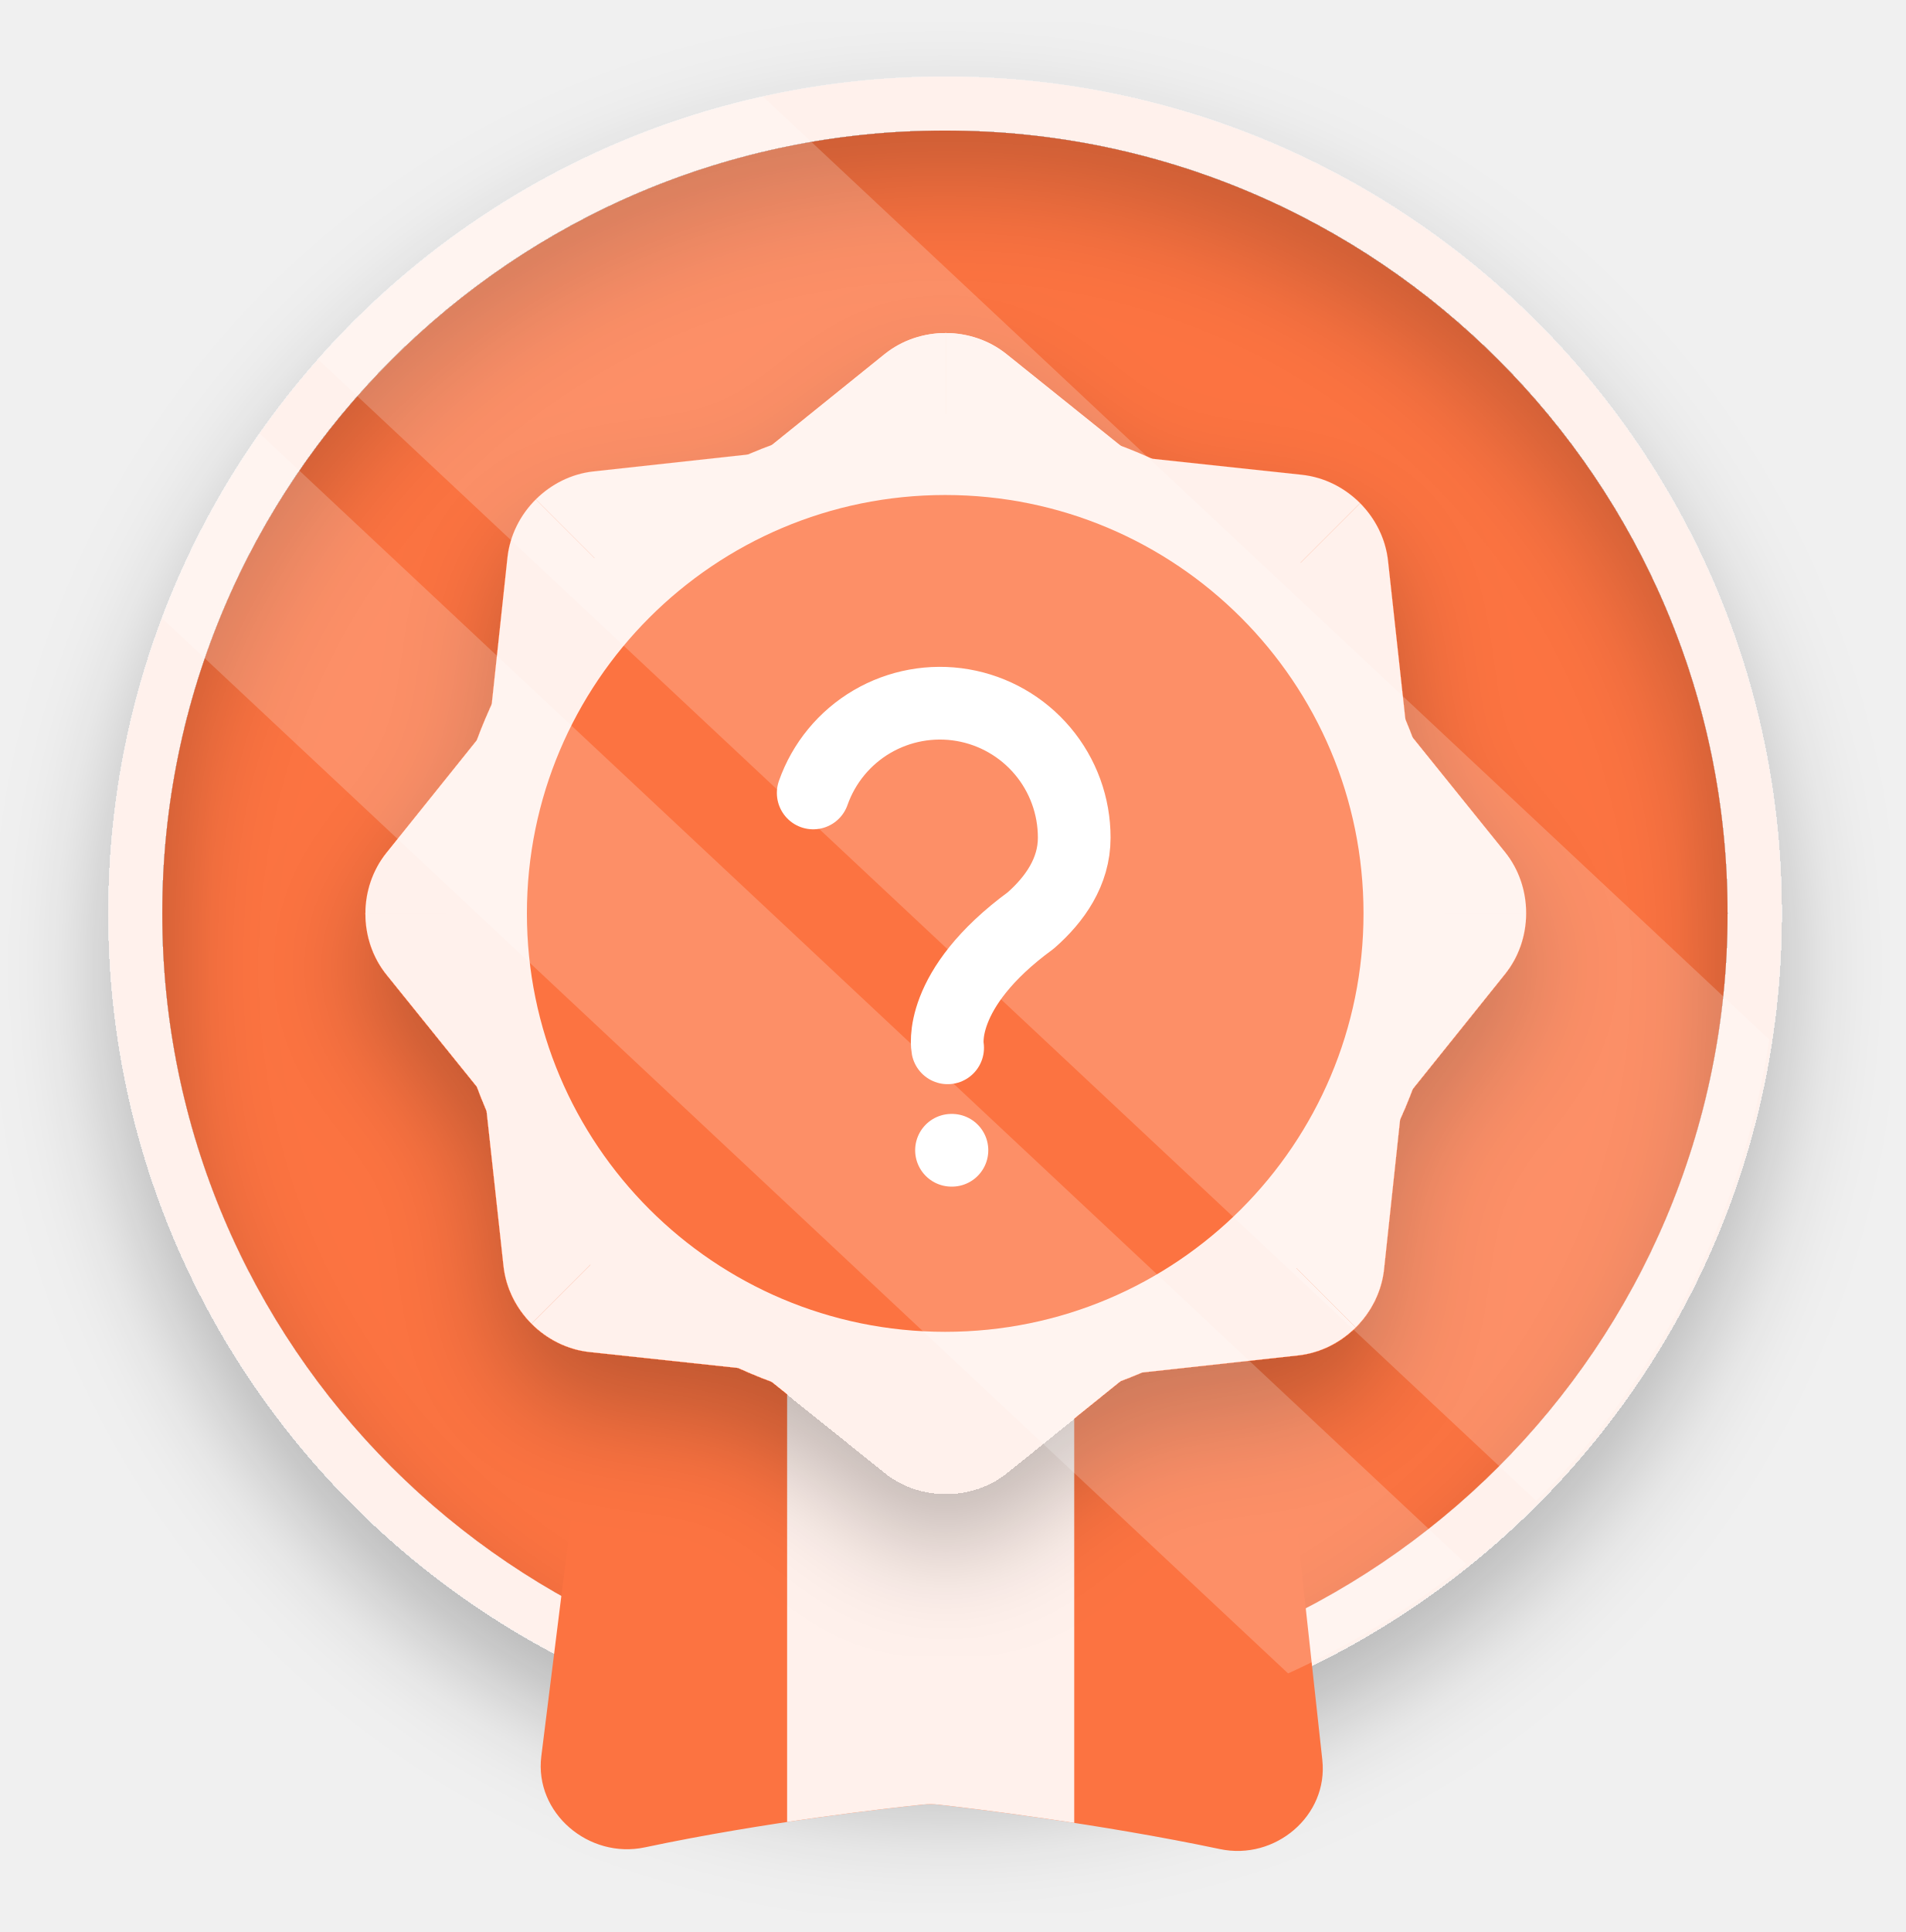
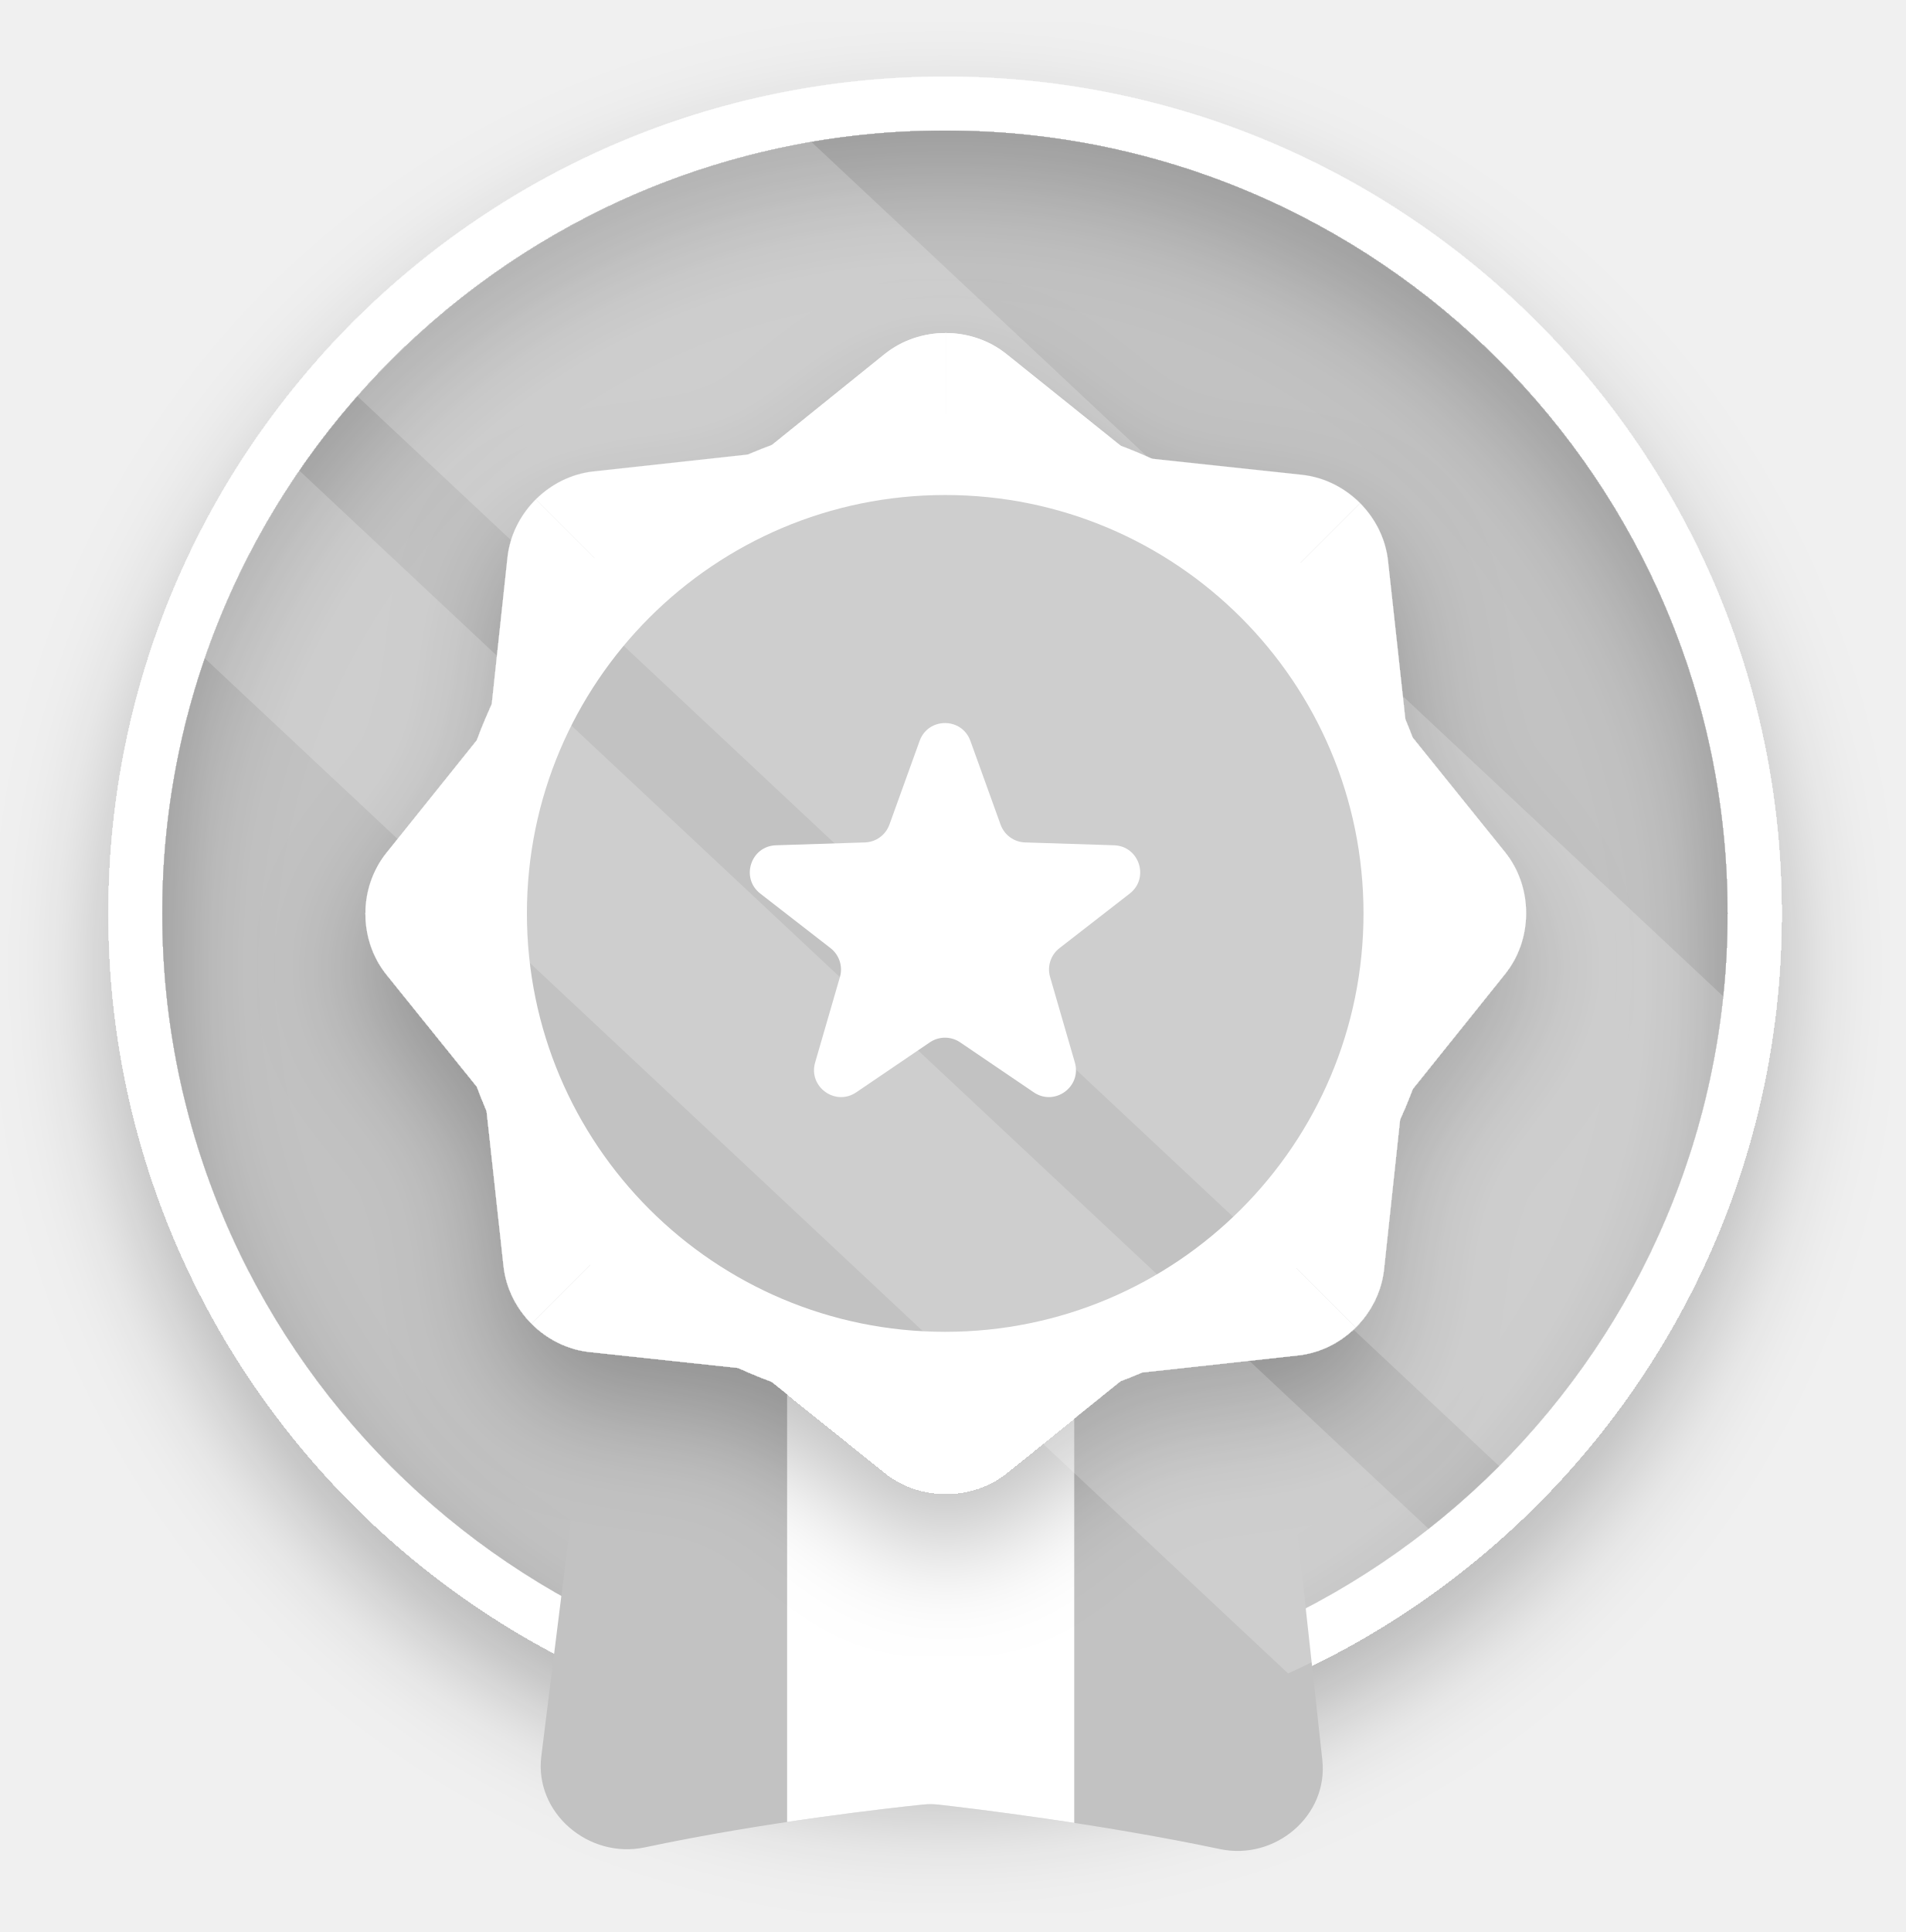
<svg xmlns="http://www.w3.org/2000/svg" width="73" height="74" viewBox="0 0 73 74" fill="none">
-   <g filter="url(#filter0_d_700_13179)">
-     <path d="M68.26 34.986C68.26 52.688 53.91 67.037 36.208 67.037C18.506 67.037 4.156 52.688 4.156 34.986C4.156 17.284 18.506 2.934 36.208 2.934C53.91 2.934 68.26 17.284 68.26 34.986Z" fill="#FFF1EC" />
+   <g filter="url(#filter0_d_698_14619)">
+     <path d="M68.26 34.986C68.26 52.688 53.91 67.037 36.208 67.037C18.506 67.037 4.156 52.688 4.156 34.986C4.156 17.284 18.506 2.934 36.208 2.934C53.91 2.934 68.26 17.284 68.26 34.986Z" fill="white" />
  </g>
-   <g filter="url(#filter1_i_700_13179)">
-     <path d="M66.186 34.986C66.186 51.545 52.762 64.97 36.203 64.97C19.643 64.97 6.219 51.545 6.219 34.986C6.219 18.426 19.643 5.002 36.203 5.002C52.762 5.002 66.186 18.426 66.186 34.986Z" fill="#FC7341" />
+   <g filter="url(#filter1_i_698_14619)">
+     <path d="M66.186 34.986C66.186 51.545 52.762 64.97 36.203 64.97C19.643 64.97 6.219 51.545 6.219 34.986C6.219 18.426 19.643 5.002 36.203 5.002C52.762 5.002 66.186 18.426 66.186 34.986Z" fill="#C2C2C2" />
  </g>
-   <path d="M23.828 42.562C24.015 41.061 25.292 39.934 26.805 39.934H44.967C46.497 39.934 47.782 41.086 47.949 42.608L50.661 67.408C50.895 69.55 48.85 71.27 46.742 70.825C42.082 69.842 37.182 69.26 35.95 69.121C35.751 69.099 35.561 69.098 35.362 69.119C34.141 69.245 29.326 69.778 24.707 70.758C22.562 71.214 20.468 69.444 20.739 67.268L23.828 42.562Z" fill="#FC7341" />
-   <mask id="mask0_700_13179" style="mask-type:alpha" maskUnits="userSpaceOnUse" x="20" y="39" width="31" height="32">
+   <path d="M23.828 42.562C24.015 41.061 25.292 39.934 26.805 39.934H44.967C46.497 39.934 47.782 41.086 47.949 42.608L50.661 67.408C50.895 69.55 48.85 71.27 46.742 70.825C42.082 69.842 37.182 69.26 35.95 69.121C35.751 69.099 35.561 69.098 35.362 69.119C34.141 69.245 29.326 69.778 24.707 70.758C22.562 71.214 20.468 69.444 20.739 67.268L23.828 42.562Z" fill="#C2C2C2" />
+   <mask id="mask0_698_14619" style="mask-type:alpha" maskUnits="userSpaceOnUse" x="20" y="39" width="31" height="32">
    <path d="M23.828 42.562C24.015 41.061 25.292 39.934 26.805 39.934H44.967C46.497 39.934 47.782 41.086 47.949 42.608L50.661 67.408C50.895 69.55 48.85 71.27 46.742 70.825C42.082 69.842 37.182 69.26 35.95 69.121C35.751 69.099 35.561 69.098 35.362 69.119C34.141 69.245 29.326 69.778 24.707 70.758C22.562 71.214 20.468 69.444 20.739 67.268L23.828 42.562Z" fill="#D60F62" />
  </mask>
-   <g mask="url(#mask0_700_13179)">
-     <rect x="30.156" y="35.934" width="11" height="37" fill="#FFF1EC" />
+   <g mask="url(#mask0_698_14619)">
+     <rect x="30.156" y="35.934" width="11" height="37" fill="white" />
  </g>
-   <g filter="url(#filter2_d_700_13179)">
-     <circle cx="36.214" cy="34.986" r="19.128" fill="#FFF1EC" />
-     <path d="M33.891 13.566L28.484 17.926H36.238V12.756C35.402 12.754 34.564 13.024 33.891 13.566Z" fill="#FFF1EC" />
-     <path d="M38.556 13.561C37.89 13.027 37.064 12.759 36.238 12.756V17.926L43.993 17.926L38.556 13.561Z" fill="#FFF1EC" />
-     <path d="M49.876 18.186L42.969 17.446L48.452 22.929L52.108 19.273C51.518 18.68 50.735 18.278 49.876 18.186Z" fill="#FFF1EC" />
-     <path d="M53.178 21.481C53.085 20.633 52.69 19.859 52.108 19.273L48.452 22.929L53.936 28.412L53.178 21.481Z" fill="#FFF1EC" />
-     <path d="M57.66 32.638L53.299 27.231V34.985H58.469C58.471 34.148 58.202 33.311 57.66 32.638Z" fill="#FFF1EC" />
-     <path d="M57.664 37.303C58.198 36.637 58.466 35.811 58.469 34.985H53.299L53.299 42.74L57.664 37.303Z" fill="#FFF1EC" />
-     <path d="M14.825 37.333L19.185 42.74L19.185 34.986L14.016 34.986C14.013 35.823 14.283 36.661 14.825 37.333Z" fill="#FFF1EC" />
-     <path d="M14.82 32.669C14.286 33.334 14.018 34.16 14.016 34.986L19.185 34.986L19.185 27.231L14.82 32.669Z" fill="#FFF1EC" />
-     <path d="M19.442 21.359L18.702 28.265L24.185 22.782L20.53 19.127C19.936 19.717 19.535 20.5 19.442 21.359Z" fill="#FFF1EC" />
-     <path d="M22.737 18.057C21.889 18.15 21.116 18.545 20.53 19.127L24.185 22.782L29.669 17.299L22.737 18.057Z" fill="#FFF1EC" />
-     <path d="M33.891 13.566L28.484 17.926L36.238 17.926L36.238 12.756C35.402 12.754 34.564 13.024 33.891 13.566Z" fill="#FFF1EC" />
-     <path d="M38.556 13.561C37.89 13.027 37.064 12.759 36.238 12.756L36.238 17.926L43.993 17.926L38.556 13.561Z" fill="#FFF1EC" />
-     <path d="M38.578 56.406L43.984 52.046L36.23 52.046L36.23 57.215C37.067 57.218 37.905 56.948 38.578 56.406Z" fill="#FFF1EC" />
-     <path d="M33.913 56.411C34.578 56.945 35.404 57.213 36.23 57.215L36.23 52.046L28.476 52.046L33.913 56.411Z" fill="#FFF1EC" />
-     <path d="M22.593 51.786L29.499 52.526L24.016 47.043L20.361 50.698C20.951 51.292 21.734 51.693 22.593 51.786Z" fill="#FFF1EC" />
-     <path d="M19.291 48.491C19.384 49.339 19.779 50.112 20.361 50.698L24.016 47.043L18.533 41.559L19.291 48.491Z" fill="#FFF1EC" />
-     <path d="M14.809 37.333L19.17 42.74L19.17 34.986L14 34.986C13.998 35.823 14.267 36.661 14.809 37.333Z" fill="#FFF1EC" />
-     <path d="M14.804 32.669C14.271 33.334 14.002 34.16 14 34.986L19.17 34.986L19.17 27.231L14.804 32.669Z" fill="#FFF1EC" />
-     <path d="M57.644 32.638L53.283 27.231L53.283 34.985L58.453 34.985C58.456 34.148 58.186 33.311 57.644 32.638Z" fill="#FFF1EC" />
-     <path d="M57.649 37.303C58.182 36.637 58.451 35.811 58.453 34.985L53.283 34.985L53.283 42.74L57.649 37.303Z" fill="#FFF1EC" />
-     <path d="M53.026 48.613L53.766 41.706L48.283 47.189L51.939 50.845C52.532 50.255 52.934 49.472 53.026 48.613Z" fill="#FFF1EC" />
-     <path d="M49.732 51.915C50.58 51.822 51.353 51.427 51.939 50.845L48.283 47.189L42.8 52.673L49.732 51.915Z" fill="#FFF1EC" />
-     <path d="M38.578 56.406L43.984 52.046L36.23 52.046L36.23 57.215C37.067 57.218 37.905 56.948 38.578 56.406Z" fill="#FFF1EC" />
-     <path d="M33.913 56.411C34.578 56.945 35.404 57.213 36.23 57.215L36.23 52.046L28.476 52.046L33.913 56.411Z" fill="#FFF1EC" />
-     <circle cx="36.213" cy="34.986" r="16.026" fill="#FC7341" />
+   <g filter="url(#filter2_d_698_14619)">
+     <circle cx="36.214" cy="34.986" r="19.128" fill="white" />
+     <path d="M33.891 13.566L28.484 17.926H36.238V12.756C35.402 12.754 34.564 13.024 33.891 13.566Z" fill="white" />
+     <path d="M38.556 13.561C37.89 13.027 37.064 12.759 36.238 12.756V17.926L43.993 17.926L38.556 13.561Z" fill="white" />
+     <path d="M49.876 18.186L42.969 17.446L48.452 22.929L52.108 19.273C51.518 18.68 50.735 18.278 49.876 18.186Z" fill="white" />
+     <path d="M53.178 21.481C53.085 20.633 52.69 19.859 52.108 19.273L48.452 22.929L53.936 28.412L53.178 21.481Z" fill="white" />
+     <path d="M57.66 32.638L53.299 27.231V34.985H58.469C58.471 34.148 58.202 33.311 57.66 32.638Z" fill="white" />
+     <path d="M57.664 37.303C58.198 36.637 58.466 35.811 58.469 34.985H53.299L53.299 42.74L57.664 37.303Z" fill="white" />
+     <path d="M14.825 37.333L19.185 42.74L19.185 34.986L14.016 34.986C14.013 35.823 14.283 36.661 14.825 37.333Z" fill="white" />
+     <path d="M14.82 32.669C14.286 33.334 14.018 34.16 14.016 34.986L19.185 34.986L19.185 27.231L14.82 32.669Z" fill="white" />
+     <path d="M19.442 21.359L18.702 28.265L24.185 22.782L20.53 19.127C19.936 19.717 19.535 20.5 19.442 21.359Z" fill="white" />
+     <path d="M22.737 18.057C21.889 18.15 21.116 18.545 20.53 19.127L24.185 22.782L29.669 17.299L22.737 18.057Z" fill="white" />
+     <path d="M33.891 13.566L28.484 17.926L36.238 17.926L36.238 12.756C35.402 12.754 34.564 13.024 33.891 13.566Z" fill="white" />
+     <path d="M38.556 13.561C37.89 13.027 37.064 12.759 36.238 12.756L36.238 17.926L43.993 17.926L38.556 13.561Z" fill="white" />
+     <path d="M38.578 56.406L43.984 52.046L36.23 52.046L36.23 57.215C37.067 57.218 37.905 56.948 38.578 56.406Z" fill="white" />
+     <path d="M33.913 56.411C34.578 56.945 35.404 57.213 36.23 57.215L36.23 52.046L28.476 52.046L33.913 56.411Z" fill="white" />
+     <path d="M22.593 51.786L29.499 52.526L24.016 47.043L20.361 50.698C20.951 51.292 21.734 51.693 22.593 51.786Z" fill="white" />
+     <path d="M19.291 48.491C19.384 49.339 19.779 50.112 20.361 50.698L24.016 47.043L18.533 41.559L19.291 48.491Z" fill="white" />
+     <path d="M14.809 37.333L19.17 42.74L19.17 34.986L14 34.986C13.998 35.823 14.267 36.661 14.809 37.333Z" fill="white" />
+     <path d="M14.804 32.669C14.271 33.334 14.002 34.16 14 34.986L19.17 34.986L19.17 27.231L14.804 32.669Z" fill="white" />
+     <path d="M57.644 32.638L53.283 27.231L53.283 34.985L58.453 34.985C58.456 34.148 58.186 33.311 57.644 32.638Z" fill="white" />
+     <path d="M57.649 37.303C58.182 36.637 58.451 35.811 58.453 34.985L53.283 34.985L53.283 42.74L57.649 37.303Z" fill="white" />
+     <path d="M53.026 48.613L53.766 41.706L48.283 47.189L51.939 50.845C52.532 50.255 52.934 49.472 53.026 48.613Z" fill="white" />
+     <path d="M49.732 51.915C50.58 51.822 51.353 51.427 51.939 50.845L48.283 47.189L42.8 52.673L49.732 51.915Z" fill="white" />
+     <path d="M38.578 56.406L43.984 52.046L36.23 52.046L36.23 57.215C37.067 57.218 37.905 56.948 38.578 56.406Z" fill="white" />
+     <path d="M33.913 56.411C34.578 56.945 35.404 57.213 36.23 57.215L36.23 52.046L28.476 52.046L33.913 56.411Z" fill="white" />
+     <circle cx="36.213" cy="34.986" r="16.026" fill="#C2C2C2" />
  </g>
-   <path d="M31.156 30.372C31.559 29.226 32.355 28.259 33.403 27.643C34.451 27.028 35.683 26.803 36.88 27.008C38.078 27.214 39.164 27.836 39.947 28.766C40.73 29.696 41.158 30.872 41.156 32.088C41.156 33.391 40.413 34.447 39.492 35.255C35.869 37.906 36.306 40.134 36.306 40.134M36.454 44.058H36.471" stroke="white" stroke-width="2.785" stroke-linecap="round" stroke-linejoin="round" />
-   <mask id="mask1_700_13179" style="mask-type:alpha" maskUnits="userSpaceOnUse" x="4" y="2" width="65" height="65">
+   <path d="M35.233 28.378C35.561 27.467 36.849 27.467 37.178 28.378L38.334 31.584C38.478 31.983 38.85 32.254 39.274 32.267L42.681 32.376C43.649 32.407 44.047 33.632 43.282 34.226L40.59 36.317C40.255 36.577 40.113 37.014 40.231 37.421L41.18 40.695C41.45 41.625 40.407 42.383 39.606 41.839L36.786 39.924C36.435 39.686 35.975 39.686 35.624 39.924L32.804 41.839C32.003 42.383 30.96 41.625 31.23 40.695L32.18 37.421C32.298 37.014 32.155 36.577 31.821 36.317L29.128 34.226C28.363 33.632 28.762 32.407 29.729 32.376L33.136 32.267C33.56 32.254 33.932 31.983 34.076 31.584L35.233 28.378Z" fill="white" />
+   <mask id="mask1_698_14619" style="mask-type:alpha" maskUnits="userSpaceOnUse" x="4" y="2" width="65" height="65">
    <path d="M68.156 34.934C68.156 52.607 53.829 66.934 36.156 66.934C18.483 66.934 4.156 52.607 4.156 34.934C4.156 17.261 18.483 2.934 36.156 2.934C53.829 2.934 68.156 17.261 68.156 34.934Z" fill="#DCFEFE" />
  </mask>
-   <g mask="url(#mask1_700_13179)">
+   <g mask="url(#mask1_698_14619)">
    <rect x="11.156" y="12.8" width="19" height="69" transform="rotate(-46.8684 11.1562 12.8)" fill="white" fill-opacity="0.2" />
    <rect x="3.125" y="20.792" width="7.723" height="74.526" transform="rotate(-46.8684 3.125 20.7919)" fill="white" fill-opacity="0.2" />
  </g>
  <defs>
-     <filter id="filter0_d_700_13179" x="0.021" y="0.866" width="72.373" height="72.375" filterUnits="userSpaceOnUse" color-interpolation-filters="sRGB">
+     <filter id="filter0_d_698_14619" x="0.021" y="0.866" width="72.373" height="72.375" filterUnits="userSpaceOnUse" color-interpolation-filters="sRGB">
      <feFlood flood-opacity="0" result="BackgroundImageFix" />
      <feColorMatrix in="SourceAlpha" type="matrix" values="0 0 0 0 0 0 0 0 0 0 0 0 0 0 0 0 0 0 127 0" result="hardAlpha" />
      <feOffset dy="2.068" />
      <feGaussianBlur stdDeviation="2.068" />
      <feComposite in2="hardAlpha" operator="out" />
      <feColorMatrix type="matrix" values="0 0 0 0 0 0 0 0 0 0 0 0 0 0 0 0 0 0 0.25 0" />
-       <feBlend mode="normal" in2="BackgroundImageFix" result="effect1_dropShadow_700_13179" />
-       <feBlend mode="normal" in="SourceGraphic" in2="effect1_dropShadow_700_13179" result="shape" />
+       <feBlend mode="normal" in2="BackgroundImageFix" result="effect1_dropShadow_698_14619" />
+       <feBlend mode="normal" in="SourceGraphic" in2="effect1_dropShadow_698_14619" result="shape" />
    </filter>
-     <filter id="filter1_i_700_13179" x="6.219" y="5.002" width="59.969" height="62.036" filterUnits="userSpaceOnUse" color-interpolation-filters="sRGB">
+     <filter id="filter1_i_698_14619" x="6.219" y="5.002" width="59.969" height="62.036" filterUnits="userSpaceOnUse" color-interpolation-filters="sRGB">
      <feFlood flood-opacity="0" result="BackgroundImageFix" />
      <feBlend mode="normal" in="SourceGraphic" in2="BackgroundImageFix" result="shape" />
      <feColorMatrix in="SourceAlpha" type="matrix" values="0 0 0 0 0 0 0 0 0 0 0 0 0 0 0 0 0 0 127 0" result="hardAlpha" />
      <feOffset dy="2.068" />
      <feGaussianBlur stdDeviation="2.068" />
      <feComposite in2="hardAlpha" operator="arithmetic" k2="-1" k3="1" />
      <feColorMatrix type="matrix" values="0 0 0 0 0 0 0 0 0 0 0 0 0 0 0 0 0 0 0.2 0" />
-       <feBlend mode="normal" in2="shape" result="effect1_innerShadow_700_13179" />
+       <feBlend mode="normal" in2="shape" result="effect1_innerShadow_698_14619" />
    </filter>
-     <filter id="filter2_d_700_13179" x="9.871" y="10.692" width="52.727" height="52.717" filterUnits="userSpaceOnUse" color-interpolation-filters="sRGB">
+     <filter id="filter2_d_698_14619" x="9.871" y="10.692" width="52.727" height="52.717" filterUnits="userSpaceOnUse" color-interpolation-filters="sRGB">
      <feFlood flood-opacity="0" result="BackgroundImageFix" />
      <feColorMatrix in="SourceAlpha" type="matrix" values="0 0 0 0 0 0 0 0 0 0 0 0 0 0 0 0 0 0 127 0" result="hardAlpha" />
      <feOffset dy="2.065" />
      <feGaussianBlur stdDeviation="2.065" />
      <feComposite in2="hardAlpha" operator="out" />
      <feColorMatrix type="matrix" values="0 0 0 0 0 0 0 0 0 0 0 0 0 0 0 0 0 0 0.25 0" />
-       <feBlend mode="normal" in2="BackgroundImageFix" result="effect1_dropShadow_700_13179" />
-       <feBlend mode="normal" in="SourceGraphic" in2="effect1_dropShadow_700_13179" result="shape" />
+       <feBlend mode="normal" in2="BackgroundImageFix" result="effect1_dropShadow_698_14619" />
+       <feBlend mode="normal" in="SourceGraphic" in2="effect1_dropShadow_698_14619" result="shape" />
    </filter>
  </defs>
</svg>
